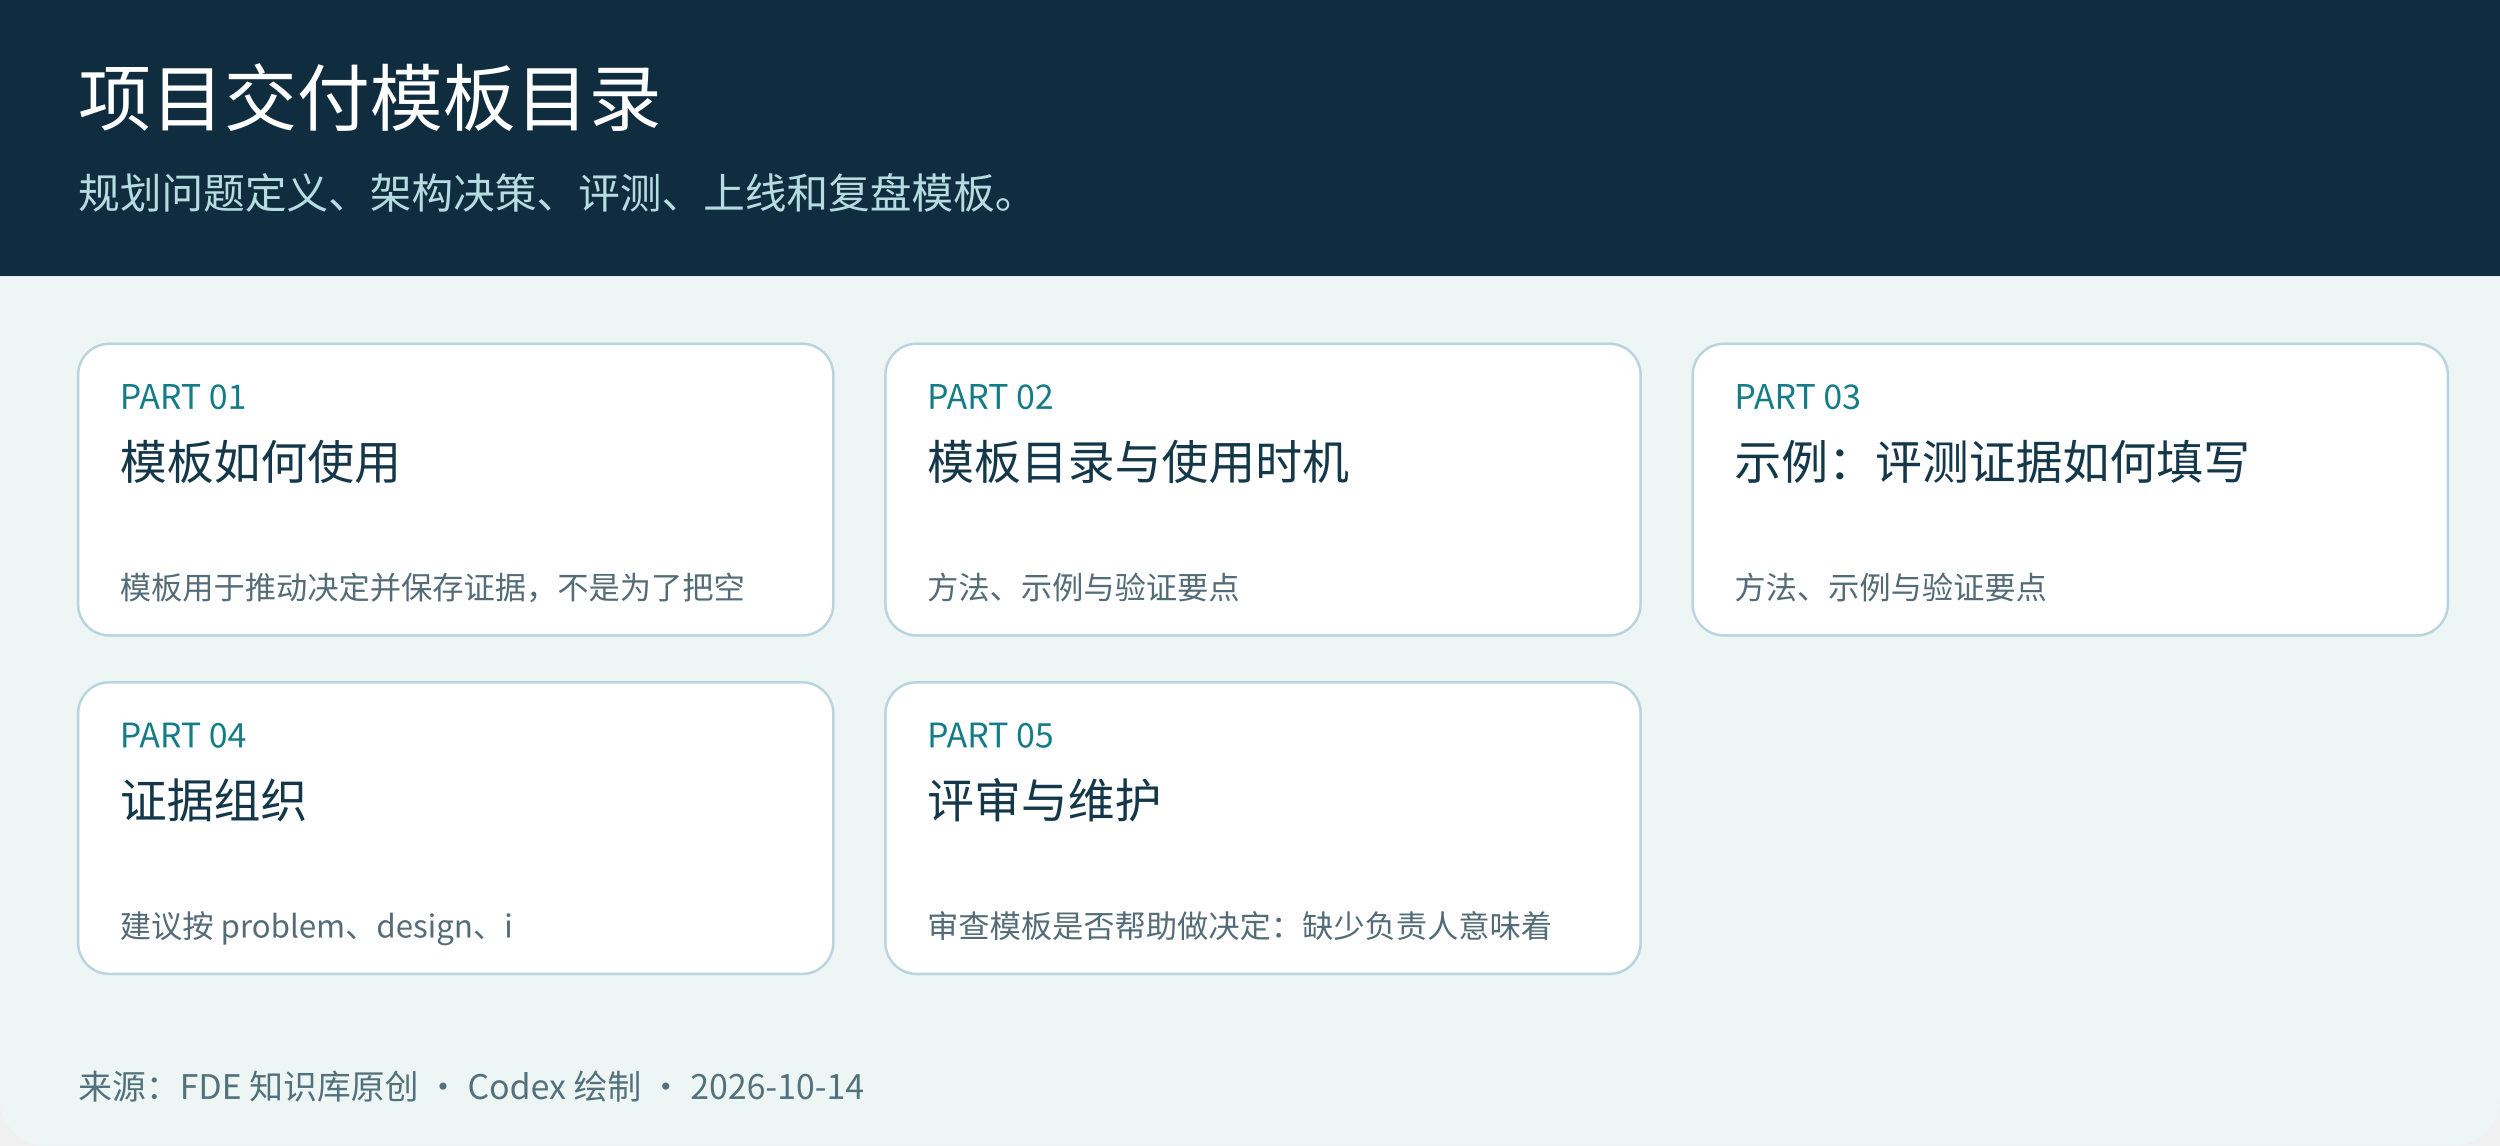
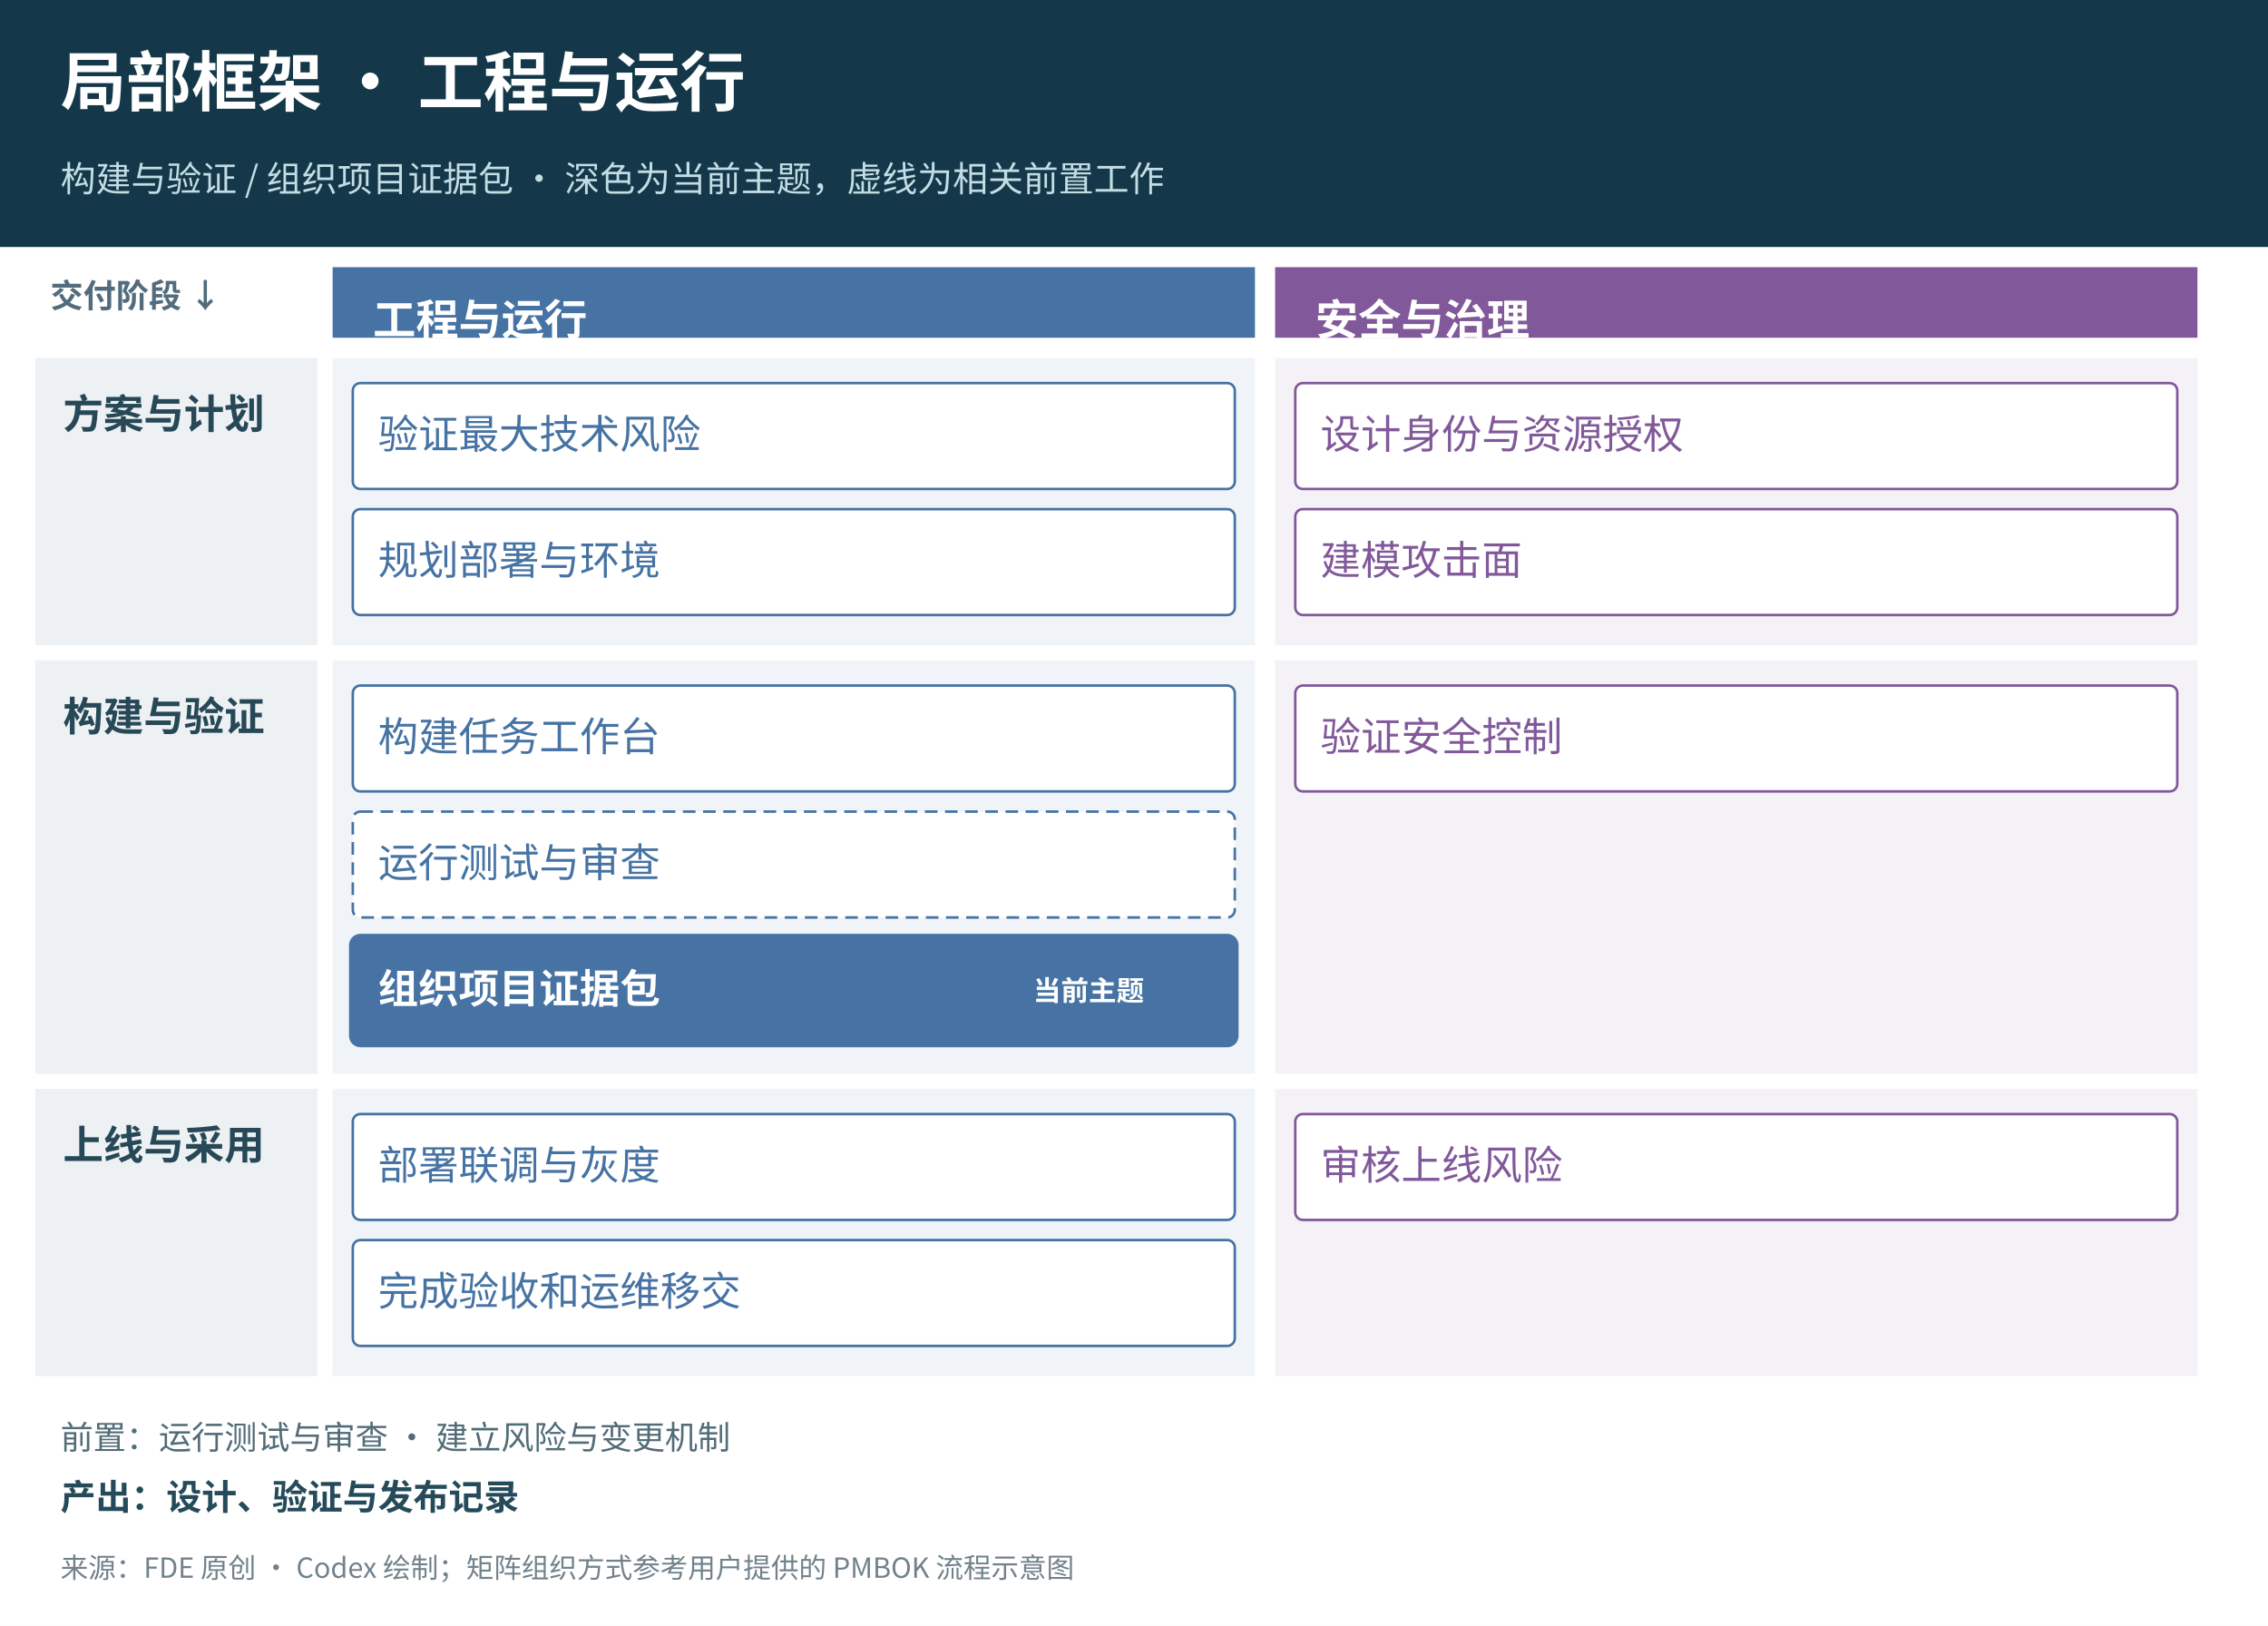
- <svg xmlns="http://www.w3.org/2000/svg" viewBox="0 0 960 440" role="img" aria-labelledby="title desc">
-   <rect width="960" height="440" rx="18" fill="#edf5f5" />
-   <path d="M0 0 H960 V106 H0" fill="#102d40" />
+ <svg xmlns="http://www.w3.org/2000/svg" viewBox="0 0 900 645" role="img" aria-labelledby="title desc">
+   <rect width="900" height="645" fill="#fff" />
  <g font-family="PingFang SC,Microsoft YaHei,Noto Sans CJK SC,sans-serif">
-     <text x="30" y="48" font-size="28" fill="#fff">项目交付模板目录</text>
-     <text x="30" y="80" font-size="16" fill="#b5dce0">规划问题定义、架构决策、评测、上线和复盘模板。</text>
-     <a href="/docs/delivery-templates/#%E6%A8%A1%E6%9D%BF%E5%A6%82%E4%BD%95%E4%BD%BF%E7%94%A8">
-       <g>
-         <rect x="30" y="132" width="290" height="112" rx="12" fill="#fff" stroke="#b9d4dc" />
-         <text x="46" y="157" font-size="13" fill="#147c87">PART 01</text>
-         <text x="46" y="184" font-size="18" fill="#14384a">模板如何使用</text>
-         <text x="46" y="206" font-size="18" fill="#14384a" />
-         <text x="46" y="230" font-size="12" fill="#536c78">模板用于推动决定并保存证据，不是为了把空</text>
+     <rect width="900" height="98" fill="#143849" />
+     <text x="24" y="42" font-size="26" fill="#fff" font-weight="700">局部框架 · 工程与运行</text>
+     <text x="24" y="76" font-size="14" fill="#c2dde4" font-weight="400">构建与验证 / 组织项目证据包 · 深色为当前主题，虚线为相关前置工作</text>
+     <text x="20" y="122" font-size="13" fill="#526c7d" font-weight="600">交付阶段 ↓</text>
+     <rect x="132" y="106" width="366" height="28" fill="#4673a3" />
+     <text x="148" y="133" font-size="17" fill="white" font-weight="650">工程与运行</text>
+     <rect x="506" y="106" width="366" height="28" fill="#81589a" />
+     <text x="522" y="133" font-size="17" fill="white" font-weight="650">安全与治理</text>
+     <rect x="14" y="142" width="112" height="114" fill="#edf1f4" />
+     <text x="25" y="170" font-size="16" fill="#274856" font-weight="650">方案与计划</text>
+     <rect x="132" y="142" width="366" height="114" fill="#f0f4f8" />
+     <a href="/docs/prototype-validation/#context-prototype" aria-label="验证最大技术风险">
+       <g data-process="prototype" data-current="false">
+         <rect x="140" y="152" width="350" height="42" rx="3" fill="#fff" stroke="#4673a3" stroke-width="1" />
+         <text x="150" y="178" font-size="16" fill="#4673a3" font-weight="500">验证最大技术风险</text>
      </g>
    </a>
-     <a href="/docs/delivery-templates/#%E6%A8%A1%E6%9D%BF%E7%9B%AE%E5%BD%95%E4%B8%8E%E4%BD%BF%E7%94%A8%E6%97%B6%E6%9C%BA">
-       <g>
-         <rect x="340" y="132" width="290" height="112" rx="12" fill="#fff" stroke="#b9d4dc" />
-         <text x="356" y="157" font-size="13" fill="#147c87">PART 02</text>
-         <text x="356" y="184" font-size="18" fill="#14384a">模板目录与使用时机</text>
-         <text x="356" y="206" font-size="18" fill="#14384a" />
-         <text x="356" y="230" font-size="12" fill="#536c78">方法、示例与验证要点</text>
+     <a href="/docs/deployment-platform/#context-platform-plan" aria-label="规划部署与环境">
+       <g data-process="platform-plan" data-current="false">
+         <rect x="140" y="202" width="350" height="42" rx="3" fill="#fff" stroke="#4673a3" stroke-width="1" />
+         <text x="150" y="228" font-size="16" fill="#4673a3" font-weight="500">规划部署与环境</text>
      </g>
    </a>
-     <a href="/docs/delivery-templates/#%E7%A4%BA%E4%BE%8B%E8%AF%84%E6%B5%8B%E8%AF%81%E6%8D%AE%E5%A6%82%E4%BD%95%E5%A1%AB%E5%86%99">
-       <g>
-         <rect x="650" y="132" width="290" height="112" rx="12" fill="#fff" stroke="#b9d4dc" />
-         <text x="666" y="157" font-size="13" fill="#147c87">PART 03</text>
-         <text x="666" y="184" font-size="18" fill="#14384a">示例：评测证据如何填写</text>
-         <text x="666" y="206" font-size="18" fill="#14384a" />
-         <text x="666" y="230" font-size="12" fill="#536c78">方法、示例与验证要点</text>
+     <rect x="506" y="142" width="366" height="114" fill="#f5f2f7" />
+     <a href="/docs/identity-access/#context-authorization" aria-label="设计身份与资源授权">
+       <g data-process="authorization" data-current="false">
+         <rect x="514" y="152" width="350" height="42" rx="3" fill="#fff" stroke="#81589a" stroke-width="1" />
+         <text x="524" y="178" font-size="16" fill="#81589a" font-weight="500">设计身份与资源授权</text>
      </g>
    </a>
-     <a href="/docs/delivery-templates/#%E8%AF%81%E6%8D%AE%E7%BB%84%E7%BB%87">
-       <g>
-         <rect x="30" y="262" width="290" height="112" rx="12" fill="#fff" stroke="#b9d4dc" />
-         <text x="46" y="287" font-size="13" fill="#147c87">PART 04</text>
-         <text x="46" y="314" font-size="18" fill="#14384a">证据组织</text>
-         <text x="46" y="336" font-size="18" fill="#14384a" />
-         <text x="46" y="360" font-size="12" fill="#536c78">建议按 problem、design、i</text>
+     <a href="/docs/ai-threat-modeling/#context-threats" aria-label="建模攻击面">
+       <g data-process="threats" data-current="false">
+         <rect x="514" y="202" width="350" height="42" rx="3" fill="#fff" stroke="#81589a" stroke-width="1" />
+         <text x="524" y="228" font-size="16" fill="#81589a" font-weight="500">建模攻击面</text>
      </g>
    </a>
-     <a href="/docs/delivery-templates/#%E8%AF%84%E5%AE%A1%E4%B8%8E%E7%BB%B4%E6%8A%A4">
-       <g>
-         <rect x="340" y="262" width="290" height="112" rx="12" fill="#fff" stroke="#b9d4dc" />
-         <text x="356" y="287" font-size="13" fill="#147c87">PART 05</text>
-         <text x="356" y="314" font-size="18" fill="#14384a">评审与维护</text>
-         <text x="356" y="336" font-size="18" fill="#14384a" />
-         <text x="356" y="360" font-size="12" fill="#536c78">审查模板是否帮助做决定：缺少负责人意味着</text>
+     <rect x="14" y="262" width="112" height="164" fill="#edf1f4" />
+     <text x="25" y="290" font-size="16" fill="#274856" font-weight="650">构建与验证</text>
+     <rect x="132" y="262" width="366" height="164" fill="#f0f4f8" />
+     <a href="/docs/workflow-apps/#context-workbench" aria-label="构建任务工作台">
+       <g data-process="workbench" data-current="false">
+         <rect x="140" y="272" width="350" height="42" rx="3" fill="#fff" stroke="#4673a3" stroke-width="1" />
+         <text x="150" y="298" font-size="16" fill="#4673a3" font-weight="500">构建任务工作台</text>
      </g>
    </a>
-     <text x="30" y="422" font-size="13" fill="#53717b">来源：FDE 知识库原创 · Codex 绘制 · 2026-10-14</text>
+     <a href="/docs/engineering-quality/#context-quality" aria-label="运行测试与审查">
+       <g data-process="quality" data-current="false">
+         <rect x="140" y="322" width="350" height="42" rx="3" fill="#fff" stroke="#4673a3" stroke-width="1" stroke-dasharray="5 3" />
+         <text x="150" y="348" font-size="16" fill="#4673a3" font-weight="500">运行测试与审查</text>
+       </g>
+     </a>
+     <a href="/docs/delivery-templates/#context-evidence" aria-label="组织项目证据包">
+       <g data-process="evidence" data-current="true">
+         <rect x="140" y="372" width="350" height="42" rx="3" fill="#4673a3" stroke="#4673a3" stroke-width="3" />
+         <text x="150" y="398" font-size="16" fill="#fff" font-weight="700">组织项目证据包</text>
+         <text x="410" y="397" font-size="11" fill="#fff" font-weight="700">当前主题</text>
+       </g>
+     </a>
+     <rect x="506" y="262" width="366" height="164" fill="#f5f2f7" />
+     <a href="/docs/security-privacy-ai-governance/#context-safety-tests" aria-label="验证安全控制">
+       <g data-process="safety-tests" data-current="false">
+         <rect x="514" y="272" width="350" height="42" rx="3" fill="#fff" stroke="#81589a" stroke-width="1" />
+         <text x="524" y="298" font-size="16" fill="#81589a" font-weight="500">验证安全控制</text>
+       </g>
+     </a>
+     <rect x="14" y="432" width="112" height="114" fill="#edf1f4" />
+     <text x="25" y="460" font-size="16" fill="#274856" font-weight="650">上线与采用</text>
+     <rect x="132" y="432" width="366" height="114" fill="#f0f4f8" />
+     <a href="/docs/site-delivery-sop/#context-release" aria-label="部署联调与灰度">
+       <g data-process="release" data-current="false">
+         <rect x="140" y="442" width="350" height="42" rx="3" fill="#fff" stroke="#4673a3" stroke-width="1" />
+         <text x="150" y="468" font-size="16" fill="#4673a3" font-weight="500">部署联调与灰度</text>
+       </g>
+     </a>
+     <a href="/docs/acceptance-and-handover/#context-handover" aria-label="完成验收和运维移交">
+       <g data-process="handover" data-current="false">
+         <rect x="140" y="492" width="350" height="42" rx="3" fill="#fff" stroke="#4673a3" stroke-width="1" />
+         <text x="150" y="518" font-size="16" fill="#4673a3" font-weight="500">完成验收和运维移交</text>
+       </g>
+     </a>
+     <rect x="506" y="432" width="366" height="114" fill="#f5f2f7" />
+     <a href="/docs/security-privacy-ai-governance/#context-security-gate" aria-label="审核上线风险">
+       <g data-process="security-gate" data-current="false">
+         <rect x="514" y="442" width="350" height="42" rx="3" fill="#fff" stroke="#81589a" stroke-width="1" />
+         <text x="524" y="468" font-size="16" fill="#81589a" font-weight="500">审核上线风险</text>
+       </g>
+     </a>
+     <text x="24" y="575" font-size="13" fill="#526c78" font-weight="400">前置：运行测试与审查 · 建立风险与变更机制</text>
+     <text x="24" y="599" font-size="14" fill="#254b5a" font-weight="650">产出：设计、验证与发布记录</text>
+     <text x="24" y="626" font-size="11" fill="#71828b" font-weight="400">来源：FDE 原创 · Codex 绘制；矩阵组织方式参考用户提供的 PMBOK 流程示意图</text>
  </g>
</svg>
